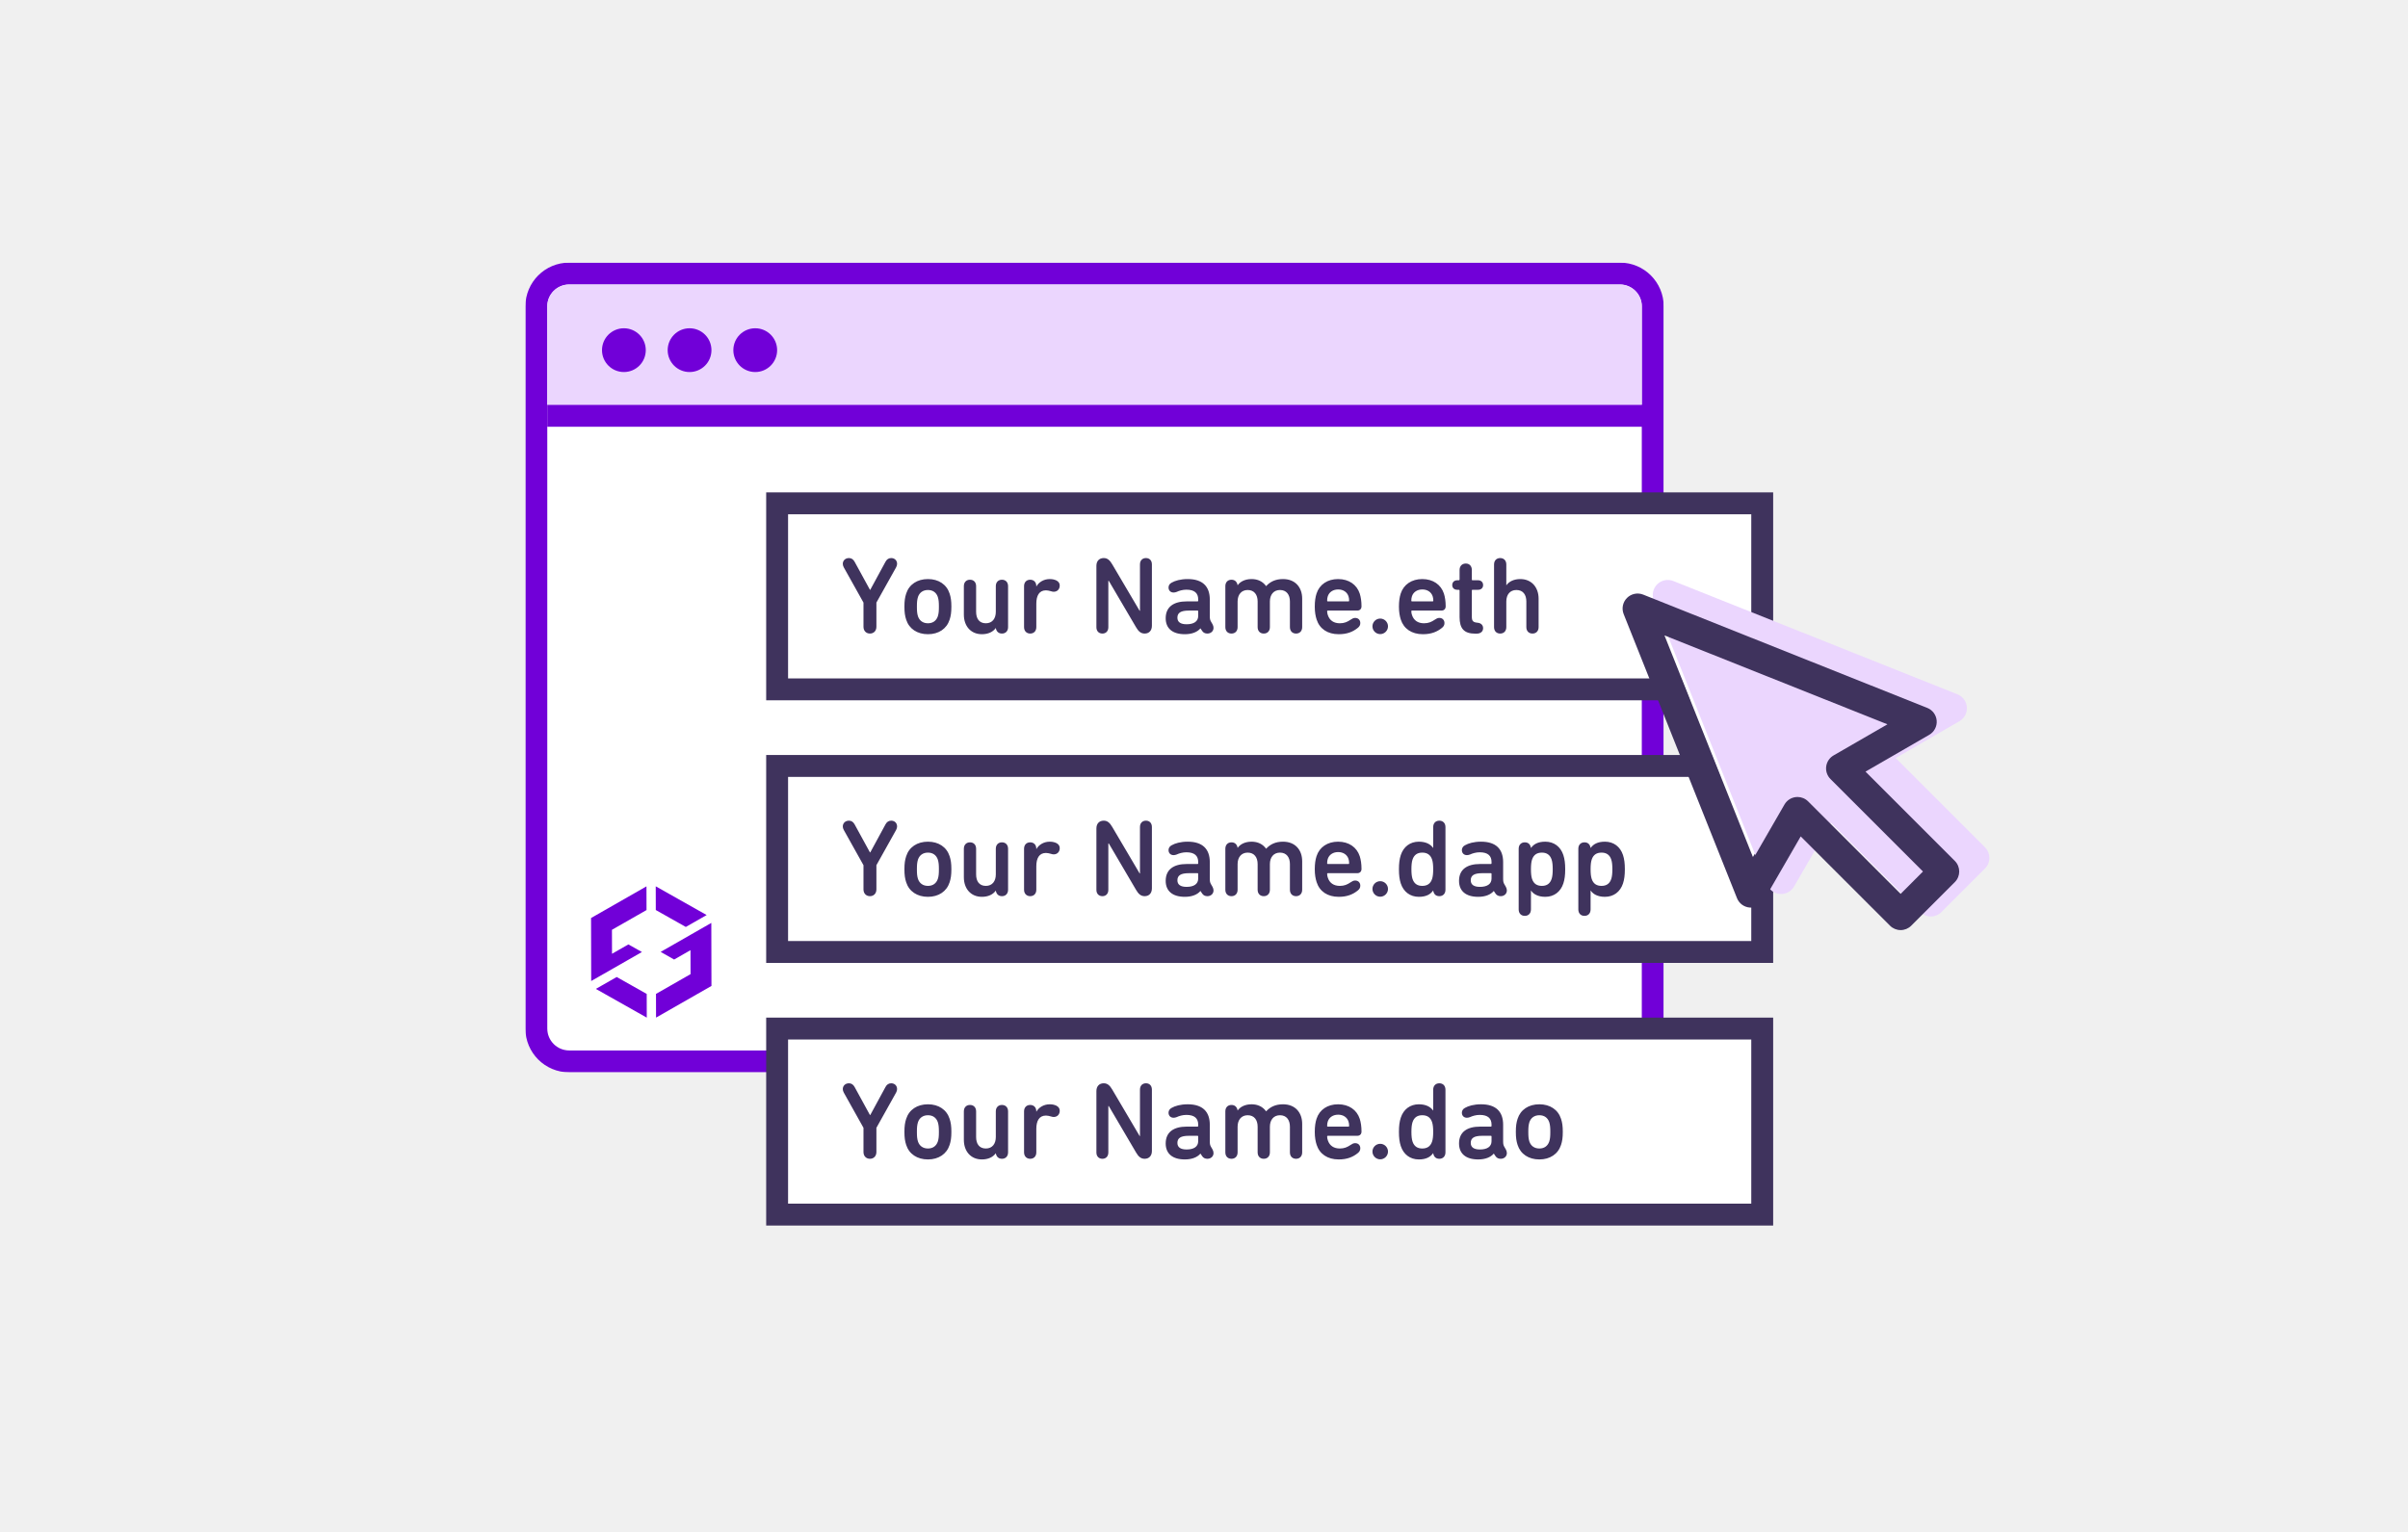
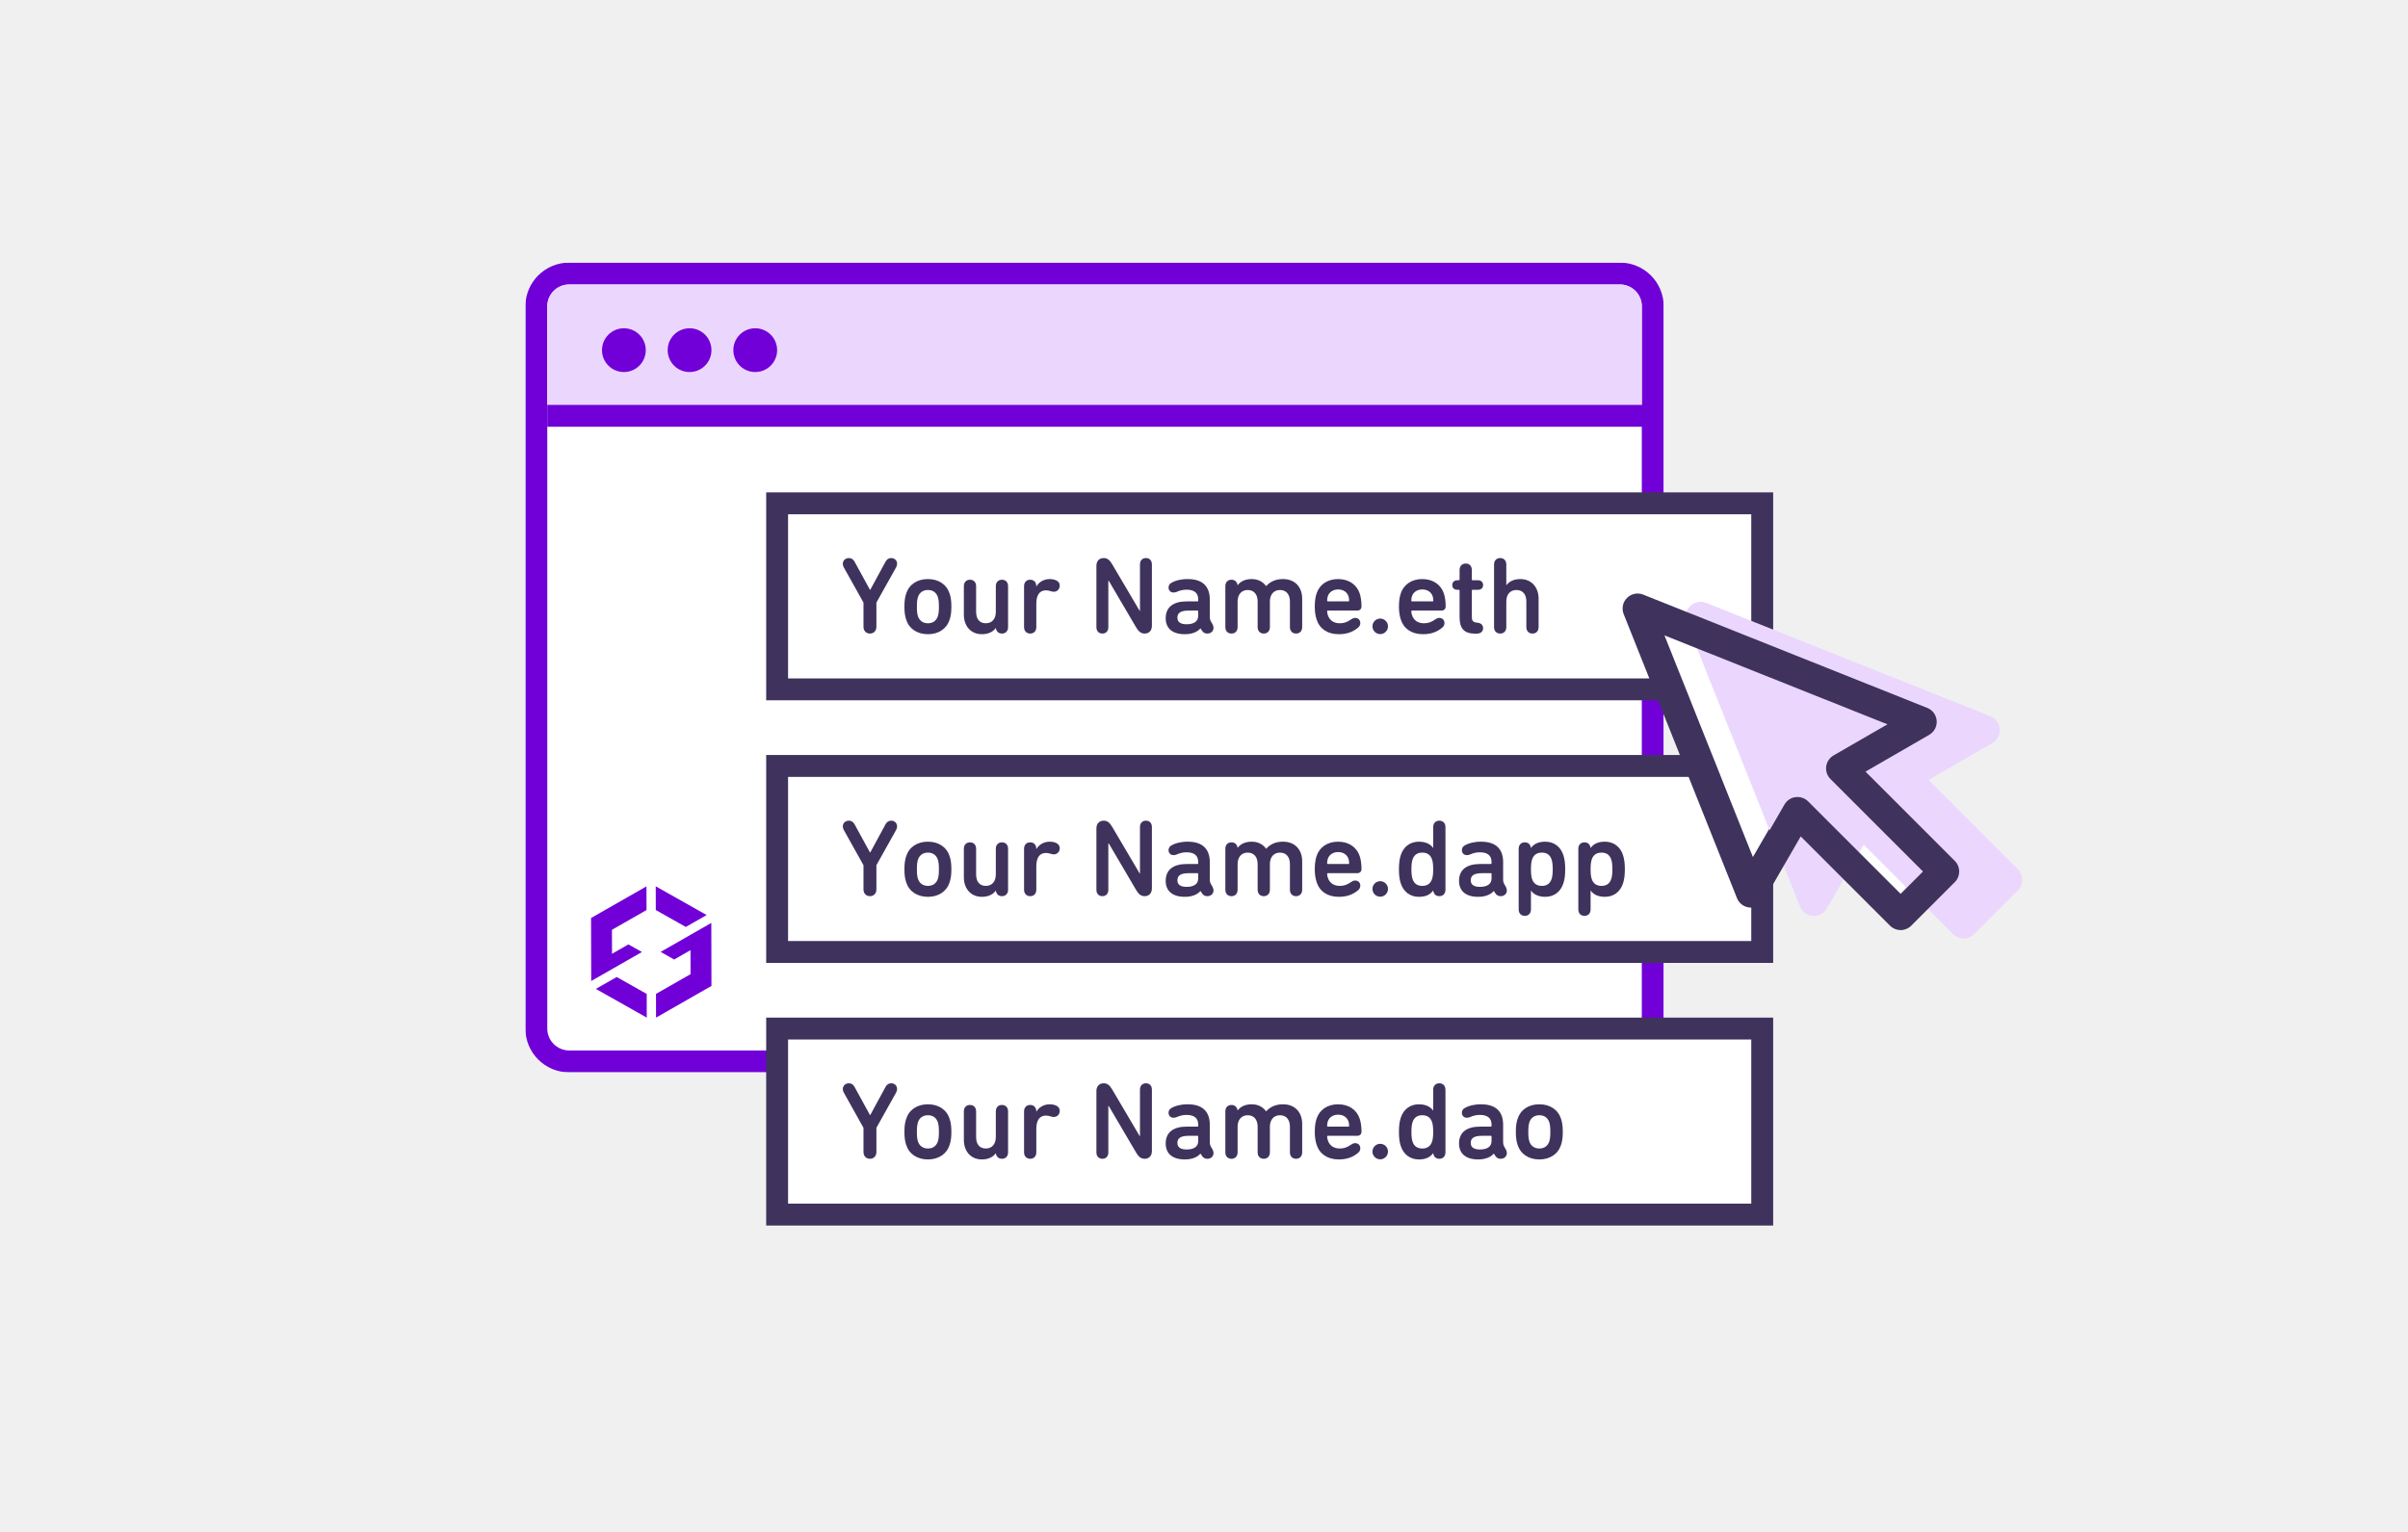
<svg xmlns="http://www.w3.org/2000/svg" xmlns:xlink="http://www.w3.org/1999/xlink" width="220px" height="140px" viewBox="0 0 220 140" version="1.1">
  <defs>
    <rect id="path-1" x="50" y="26" width="100" height="70" rx="2" />
    <mask id="mask-2" maskContentUnits="userSpaceOnUse" maskUnits="objectBoundingBox" x="-2" y="-2" width="104" height="74">
      <rect x="48" y="24" width="104" height="74" fill="white" />
      <use xlink:href="#path-1" fill="black" />
    </mask>
    <rect id="path-3" x="70" y="45" width="92" height="19" />
    <mask id="mask-4" maskContentUnits="userSpaceOnUse" maskUnits="objectBoundingBox" x="0" y="0" width="92" height="19" fill="white">
      <use xlink:href="#path-3" />
    </mask>
    <rect id="path-5" x="70" y="69" width="92" height="19" />
    <mask id="mask-6" maskContentUnits="userSpaceOnUse" maskUnits="objectBoundingBox" x="0" y="0" width="92" height="19" fill="white">
      <use xlink:href="#path-5" />
    </mask>
    <rect id="path-7" x="70" y="93" width="92" height="19" />
    <mask id="mask-8" maskContentUnits="userSpaceOnUse" maskUnits="objectBoundingBox" x="0" y="0" width="92" height="19" fill="white">
      <use xlink:href="#path-7" />
    </mask>
  </defs>
  <g id="logo" stroke="none" stroke-width="1" fill="none" fill-rule="evenodd">
    <g id="work6">
      <g id="Rectangle-14">
        <use fill="#FFFFFF" fill-rule="evenodd" xlink:href="#path-1" />
        <use stroke="#7100D8" mask="url(#mask-2)" stroke-width="4" xlink:href="#path-1" />
      </g>
      <path d="M50,27.992 C50,26.892 50.895,26 51.998,26 L148.002,26 C149.106,26 150,26.9 150,27.992 L150,37 L50,37 L50,27.992 Z" id="Rectangle-15" fill="#EBD6FE" />
      <rect id="Rectangle" fill="#7100D8" x="50" y="37" width="101" height="2" />
      <path d="M57,34 C55.895,34 55,33.105 55,32 C55,30.895 55.895,30 57,30 C58.105,30 59,30.895 59,32 C59,33.105 58.105,34 57,34 Z M63,34 C61.895,34 61,33.105 61,32 C61,30.895 61.895,30 63,30 C64.105,30 65,30.895 65,32 C65,33.105 64.105,34 63,34 Z M69,34 C67.895,34 67,33.105 67,32 C67,30.895 67.895,30 69,30 C70.105,30 71,30.895 71,32 C71,33.105 70.105,34 69,34 Z" id="Combined-Shape" fill="#7100D8" />
      <use id="Rectangle-16" stroke="#3F335D" mask="url(#mask-4)" stroke-width="4" fill="#FFFFFF" xlink:href="#path-3" />
      <use id="Rectangle-16" stroke="#3F335D" mask="url(#mask-6)" stroke-width="4" fill="#FFFFFF" xlink:href="#path-5" />
      <use id="Rectangle-16" stroke="#3F335D" mask="url(#mask-8)" stroke-width="4" fill="#FFFFFF" xlink:href="#path-7" />
      <path d="M79.48,81.9 C79.82,81.9 80.07,81.66 80.07,81.28 L80.07,79.07 L81.87,75.85 C81.93,75.74 81.96,75.63 81.96,75.53 C81.96,75.22 81.74,75 81.42,75 C81.2,75 81.02,75.11 80.9,75.34 L79.51,77.9 L79.48,77.9 L78.08,75.34 C77.96,75.12 77.79,75 77.56,75 C77.24,75 77,75.22 77,75.53 C77,75.63 77.03,75.74 77.09,75.85 L78.89,79.07 L78.89,81.28 C78.89,81.66 79.14,81.9 79.48,81.9 Z M84.78,81.96 C83.8,81.96 83.06,81.47 82.79,80.63 C82.68,80.29 82.63,79.97 82.63,79.44 C82.63,78.91 82.68,78.59 82.79,78.25 C83.06,77.41 83.8,76.92 84.78,76.92 C85.75,76.92 86.49,77.41 86.76,78.25 C86.87,78.59 86.92,78.91 86.92,79.44 C86.92,79.97 86.87,80.29 86.76,80.63 C86.49,81.47 85.75,81.96 84.78,81.96 Z M84.78,80.96 C85.23,80.96 85.54,80.73 85.68,80.33 C85.76,80.08 85.78,79.85 85.78,79.44 C85.78,79.03 85.76,78.81 85.68,78.55 C85.54,78.15 85.23,77.92 84.78,77.92 C84.33,77.92 84.01,78.15 83.87,78.55 C83.79,78.81 83.77,79.03 83.77,79.44 C83.77,79.85 83.79,80.08 83.87,80.33 C84.01,80.73 84.33,80.96 84.78,80.96 Z M91.54,81.9 C91.87,81.9 92.1,81.68 92.1,81.31 L92.1,77.57 C92.1,77.2 91.87,76.98 91.54,76.98 C91.21,76.98 90.98,77.2 90.98,77.57 L90.98,79.91 C90.98,80.53 90.66,80.96 90.07,80.96 C89.46,80.96 89.18,80.53 89.18,79.91 L89.18,77.57 C89.18,77.2 88.95,76.98 88.62,76.98 C88.29,76.98 88.06,77.2 88.06,77.57 L88.06,80.17 C88.06,81.2 88.68,81.96 89.71,81.96 C90.28,81.96 90.72,81.75 90.97,81.4 L90.98,81.4 C91.03,81.69 91.21,81.9 91.54,81.9 Z M94.68,77.59 L94.69,77.59 C94.9,77.22 95.34,76.92 95.91,76.92 C96.18,76.92 96.37,76.98 96.52,77.05 C96.73,77.16 96.82,77.32 96.82,77.51 C96.82,77.84 96.6,78.08 96.27,78.08 C96.19,78.08 96.1,78.06 96.01,78.03 C95.87,77.99 95.71,77.95 95.56,77.95 C94.94,77.95 94.68,78.44 94.68,79.17 L94.68,81.31 C94.68,81.68 94.45,81.9 94.12,81.9 C93.8,81.9 93.56,81.68 93.56,81.31 L93.56,77.57 C93.56,77.2 93.79,76.98 94.12,76.98 C94.45,76.98 94.68,77.2 94.68,77.57 L94.68,77.59 Z M100.17,81.32 C100.17,81.69 100.4,81.9 100.72,81.9 C101.03,81.9 101.26,81.69 101.26,81.32 L101.26,77.08 L101.3,77.08 L103.79,81.32 C104.01,81.7 104.23,81.9 104.58,81.9 C104.98,81.9 105.24,81.63 105.24,81.19 L105.24,75.58 C105.24,75.21 105.01,75 104.7,75 C104.38,75 104.15,75.21 104.15,75.58 L104.15,79.82 L104.12,79.82 L101.62,75.58 C101.4,75.2 101.18,75 100.84,75 C100.43,75 100.17,75.27 100.17,75.71 L100.17,81.32 Z M110.78,81.05 C110.84,81.16 110.87,81.27 110.87,81.38 C110.87,81.68 110.63,81.9 110.31,81.9 C110.11,81.9 109.95,81.83 109.84,81.67 L109.68,81.43 L109.67,81.43 C109.39,81.76 108.9,81.96 108.25,81.96 C107.11,81.96 106.5,81.42 106.5,80.5 C106.5,79.46 107.23,78.96 108.42,78.96 L109.41,78.96 C109.45,78.96 109.47,78.94 109.47,78.9 L109.47,78.78 C109.47,78.22 109.15,77.89 108.39,77.89 C108.05,77.89 107.72,77.99 107.51,78.09 C107.41,78.13 107.31,78.15 107.22,78.15 C106.95,78.15 106.76,77.97 106.76,77.69 C106.76,77.53 106.84,77.35 107.04,77.25 C107.35,77.07 107.85,76.92 108.51,76.92 C109.88,76.92 110.53,77.6 110.53,78.79 L110.53,80.31 C110.53,80.56 110.56,80.66 110.63,80.79 L110.78,81.05 Z M108.41,81.05 C109.06,81.05 109.47,80.8 109.47,80.29 L109.47,79.86 C109.47,79.82 109.45,79.8 109.41,79.8 L108.61,79.8 C107.87,79.8 107.57,80.01 107.57,80.45 C107.57,80.85 107.86,81.05 108.41,81.05 Z M111.95,81.31 C111.95,81.68 112.18,81.9 112.51,81.9 C112.84,81.9 113.07,81.68 113.07,81.31 L113.07,78.97 C113.07,78.35 113.41,77.92 113.99,77.92 C114.59,77.92 114.9,78.35 114.9,78.97 L114.9,81.31 C114.9,81.68 115.13,81.9 115.46,81.9 C115.79,81.9 116.02,81.68 116.02,81.31 L116.02,78.97 C116.02,78.35 116.36,77.92 116.94,77.92 C117.54,77.92 117.85,78.35 117.85,78.97 L117.85,81.31 C117.85,81.68 118.08,81.9 118.41,81.9 C118.74,81.9 118.97,81.68 118.97,81.31 L118.97,78.71 C118.97,77.68 118.34,76.92 117.22,76.92 C116.53,76.92 116.05,77.16 115.68,77.56 L115.67,77.56 C115.38,77.15 114.92,76.92 114.35,76.92 C113.71,76.92 113.29,77.18 113.08,77.48 L113.07,77.48 C113.02,77.19 112.84,76.98 112.51,76.98 C112.18,76.98 111.95,77.2 111.95,77.57 L111.95,81.31 Z M122.31,81.96 C121.28,81.96 120.56,81.46 120.29,80.62 C120.19,80.31 120.12,79.94 120.12,79.44 C120.12,78.94 120.18,78.56 120.28,78.25 C120.55,77.41 121.29,76.92 122.25,76.92 C123.24,76.92 123.96,77.43 124.23,78.25 C124.33,78.57 124.39,78.95 124.39,79.41 C124.39,79.64 124.25,79.8 124,79.8 L121.31,79.8 C121.27,79.8 121.25,79.82 121.25,79.86 C121.25,80 121.28,80.12 121.32,80.23 C121.48,80.7 121.86,80.96 122.41,80.96 C122.82,80.96 123.09,80.84 123.4,80.63 C123.53,80.54 123.66,80.47 123.81,80.47 C124.1,80.47 124.28,80.67 124.28,80.94 C124.28,81.13 124.2,81.26 124.05,81.38 C123.62,81.73 123.09,81.96 122.31,81.96 Z M123.26,78.9 C123.26,78.73 123.24,78.61 123.2,78.49 C123.07,78.1 122.71,77.87 122.26,77.87 C121.8,77.87 121.44,78.1 121.31,78.49 C121.27,78.61 121.25,78.73 121.25,78.9 C121.25,78.94 121.27,78.96 121.31,78.96 L123.2,78.96 C123.24,78.96 123.26,78.94 123.26,78.9 Z M125.39,81.24 C125.39,81.63 125.71,81.95 126.1,81.95 C126.49,81.95 126.81,81.63 126.81,81.24 C126.81,80.85 126.49,80.53 126.1,80.53 C125.71,80.53 125.39,80.85 125.39,81.24 Z M131.5,75 C131.83,75 132.06,75.22 132.06,75.59 L132.06,81.31 C132.06,81.68 131.83,81.9 131.5,81.9 C131.17,81.9 130.99,81.7 130.94,81.39 L130.93,81.39 C130.7,81.72 130.31,81.96 129.63,81.96 C128.83,81.96 128.23,81.5 127.98,80.74 C127.86,80.37 127.81,79.98 127.81,79.44 C127.81,78.9 127.86,78.51 127.98,78.14 C128.23,77.38 128.83,76.92 129.63,76.92 C130.31,76.92 130.72,77.18 130.93,77.49 L130.94,77.49 L130.94,75.59 C130.94,75.22 131.17,75 131.5,75 Z M129.94,77.92 C129.52,77.92 129.2,78.1 129.05,78.56 C128.98,78.77 128.95,79.06 128.95,79.44 C128.95,79.82 128.98,80.11 129.05,80.32 C129.2,80.78 129.52,80.96 129.94,80.96 C130.37,80.96 130.69,80.78 130.84,80.32 C130.91,80.11 130.94,79.82 130.94,79.44 C130.94,79.06 130.91,78.77 130.84,78.56 C130.69,78.1 130.37,77.92 129.94,77.92 Z M137.58,81.05 C137.64,81.16 137.67,81.27 137.67,81.38 C137.67,81.68 137.43,81.9 137.11,81.9 C136.91,81.9 136.75,81.83 136.64,81.67 L136.48,81.43 L136.47,81.43 C136.19,81.76 135.7,81.96 135.05,81.96 C133.91,81.96 133.3,81.42 133.3,80.5 C133.3,79.46 134.03,78.96 135.22,78.96 L136.21,78.96 C136.25,78.96 136.27,78.94 136.27,78.9 L136.27,78.78 C136.27,78.22 135.95,77.89 135.19,77.89 C134.85,77.89 134.52,77.99 134.31,78.09 C134.21,78.13 134.11,78.15 134.02,78.15 C133.75,78.15 133.56,77.97 133.56,77.69 C133.56,77.53 133.64,77.35 133.84,77.25 C134.15,77.07 134.65,76.92 135.31,76.92 C136.68,76.92 137.33,77.6 137.33,78.79 L137.33,80.31 C137.33,80.56 137.36,80.66 137.43,80.79 L137.58,81.05 Z M135.21,81.05 C135.86,81.05 136.27,80.8 136.27,80.29 L136.27,79.86 C136.27,79.82 136.25,79.8 136.21,79.8 L135.41,79.8 C134.67,79.8 134.37,80.01 134.37,80.45 C134.37,80.85 134.66,81.05 135.21,81.05 Z M139.31,83.7 C138.98,83.7 138.75,83.48 138.75,83.11 L138.75,77.57 C138.75,77.2 138.98,76.98 139.31,76.98 C139.64,76.98 139.82,77.18 139.87,77.49 L139.88,77.49 C140.11,77.16 140.5,76.92 141.18,76.92 C141.98,76.92 142.58,77.38 142.83,78.14 C142.95,78.51 143,78.9 143,79.44 C143,79.98 142.95,80.37 142.83,80.74 C142.58,81.5 141.98,81.96 141.18,81.96 C140.5,81.96 140.09,81.7 139.88,81.39 L139.87,81.39 L139.87,83.11 C139.87,83.48 139.64,83.7 139.31,83.7 Z M140.87,80.96 C141.29,80.96 141.61,80.78 141.76,80.32 C141.83,80.11 141.86,79.82 141.86,79.44 C141.86,79.06 141.83,78.77 141.76,78.56 C141.61,78.1 141.29,77.92 140.87,77.92 C140.44,77.92 140.12,78.1 139.97,78.56 C139.9,78.77 139.87,79.06 139.87,79.44 C139.87,79.82 139.9,80.11 139.97,80.32 C140.12,80.78 140.44,80.96 140.87,80.96 Z M144.76,83.7 C144.43,83.7 144.2,83.48 144.2,83.11 L144.2,77.57 C144.2,77.2 144.43,76.98 144.76,76.98 C145.09,76.98 145.27,77.18 145.32,77.49 L145.33,77.49 C145.56,77.16 145.95,76.92 146.63,76.92 C147.43,76.92 148.03,77.38 148.28,78.14 C148.4,78.51 148.45,78.9 148.45,79.44 C148.45,79.98 148.4,80.37 148.28,80.74 C148.03,81.5 147.43,81.96 146.63,81.96 C145.95,81.96 145.54,81.7 145.33,81.39 L145.32,81.39 L145.32,83.11 C145.32,83.48 145.09,83.7 144.76,83.7 Z M146.32,80.96 C146.74,80.96 147.06,80.78 147.21,80.32 C147.28,80.11 147.31,79.82 147.31,79.44 C147.31,79.06 147.28,78.77 147.21,78.56 C147.06,78.1 146.74,77.92 146.32,77.92 C145.89,77.92 145.57,78.1 145.42,78.56 C145.35,78.77 145.32,79.06 145.32,79.44 C145.32,79.82 145.35,80.11 145.42,80.32 C145.57,80.78 145.89,80.96 146.32,80.96 Z" id="Your-Name.dapp" fill="#3F335D" />
      <path d="M79.48,57.9 C79.82,57.9 80.07,57.66 80.07,57.28 L80.07,55.07 L81.87,51.85 C81.93,51.74 81.96,51.63 81.96,51.53 C81.96,51.22 81.74,51 81.42,51 C81.2,51 81.02,51.11 80.9,51.34 L79.51,53.9 L79.48,53.9 L78.08,51.34 C77.96,51.12 77.79,51 77.56,51 C77.24,51 77,51.22 77,51.53 C77,51.63 77.03,51.74 77.09,51.85 L78.89,55.07 L78.89,57.28 C78.89,57.66 79.14,57.9 79.48,57.9 Z M84.78,57.96 C83.8,57.96 83.06,57.47 82.79,56.63 C82.68,56.29 82.63,55.97 82.63,55.44 C82.63,54.91 82.68,54.59 82.79,54.25 C83.06,53.41 83.8,52.92 84.78,52.92 C85.75,52.92 86.49,53.41 86.76,54.25 C86.87,54.59 86.92,54.91 86.92,55.44 C86.92,55.97 86.87,56.29 86.76,56.63 C86.49,57.47 85.75,57.96 84.78,57.96 Z M84.78,56.96 C85.23,56.96 85.54,56.73 85.68,56.33 C85.76,56.08 85.78,55.85 85.78,55.44 C85.78,55.03 85.76,54.81 85.68,54.55 C85.54,54.15 85.23,53.92 84.78,53.92 C84.33,53.92 84.01,54.15 83.87,54.55 C83.79,54.81 83.77,55.03 83.77,55.44 C83.77,55.85 83.79,56.08 83.87,56.33 C84.01,56.73 84.33,56.96 84.78,56.96 Z M91.54,57.9 C91.87,57.9 92.1,57.68 92.1,57.31 L92.1,53.57 C92.1,53.2 91.87,52.98 91.54,52.98 C91.21,52.98 90.98,53.2 90.98,53.57 L90.98,55.91 C90.98,56.53 90.66,56.96 90.07,56.96 C89.46,56.96 89.18,56.53 89.18,55.91 L89.18,53.57 C89.18,53.2 88.95,52.98 88.62,52.98 C88.29,52.98 88.06,53.2 88.06,53.57 L88.06,56.17 C88.06,57.2 88.68,57.96 89.71,57.96 C90.28,57.96 90.72,57.75 90.97,57.4 L90.98,57.4 C91.03,57.69 91.21,57.9 91.54,57.9 Z M94.68,53.59 L94.69,53.59 C94.9,53.22 95.34,52.92 95.91,52.92 C96.18,52.92 96.37,52.98 96.52,53.05 C96.73,53.16 96.82,53.32 96.82,53.51 C96.82,53.84 96.6,54.08 96.27,54.08 C96.19,54.08 96.1,54.06 96.01,54.03 C95.87,53.99 95.71,53.95 95.56,53.95 C94.94,53.95 94.68,54.44 94.68,55.17 L94.68,57.31 C94.68,57.68 94.45,57.9 94.12,57.9 C93.8,57.9 93.56,57.68 93.56,57.31 L93.56,53.57 C93.56,53.2 93.79,52.98 94.12,52.98 C94.45,52.98 94.68,53.2 94.68,53.57 L94.68,53.59 Z M100.17,57.32 C100.17,57.69 100.4,57.9 100.72,57.9 C101.03,57.9 101.26,57.69 101.26,57.32 L101.26,53.08 L101.3,53.08 L103.79,57.32 C104.01,57.7 104.23,57.9 104.58,57.9 C104.98,57.9 105.24,57.63 105.24,57.19 L105.24,51.58 C105.24,51.21 105.01,51 104.7,51 C104.38,51 104.15,51.21 104.15,51.58 L104.15,55.82 L104.12,55.82 L101.62,51.58 C101.4,51.2 101.18,51 100.84,51 C100.43,51 100.17,51.27 100.17,51.71 L100.17,57.32 Z M110.78,57.05 C110.84,57.16 110.87,57.27 110.87,57.38 C110.87,57.68 110.63,57.9 110.31,57.9 C110.11,57.9 109.95,57.83 109.84,57.67 L109.68,57.43 L109.67,57.43 C109.39,57.76 108.9,57.96 108.25,57.96 C107.11,57.96 106.5,57.42 106.5,56.5 C106.5,55.46 107.23,54.96 108.42,54.96 L109.41,54.96 C109.45,54.96 109.47,54.94 109.47,54.9 L109.47,54.78 C109.47,54.22 109.15,53.89 108.39,53.89 C108.05,53.89 107.72,53.99 107.51,54.09 C107.41,54.13 107.31,54.15 107.22,54.15 C106.95,54.15 106.76,53.97 106.76,53.69 C106.76,53.53 106.84,53.35 107.04,53.25 C107.35,53.07 107.85,52.92 108.51,52.92 C109.88,52.92 110.53,53.6 110.53,54.79 L110.53,56.31 C110.53,56.56 110.56,56.66 110.63,56.79 L110.78,57.05 Z M108.41,57.05 C109.06,57.05 109.47,56.8 109.47,56.29 L109.47,55.86 C109.47,55.82 109.45,55.8 109.41,55.8 L108.61,55.8 C107.87,55.8 107.57,56.01 107.57,56.45 C107.57,56.85 107.86,57.05 108.41,57.05 Z M111.95,57.31 C111.95,57.68 112.18,57.9 112.51,57.9 C112.84,57.9 113.07,57.68 113.07,57.31 L113.07,54.97 C113.07,54.35 113.41,53.92 113.99,53.92 C114.59,53.92 114.9,54.35 114.9,54.97 L114.9,57.31 C114.9,57.68 115.13,57.9 115.46,57.9 C115.79,57.9 116.02,57.68 116.02,57.31 L116.02,54.97 C116.02,54.35 116.36,53.92 116.94,53.92 C117.54,53.92 117.85,54.35 117.85,54.97 L117.85,57.31 C117.85,57.68 118.08,57.9 118.41,57.9 C118.74,57.9 118.97,57.68 118.97,57.31 L118.97,54.71 C118.97,53.68 118.34,52.92 117.22,52.92 C116.53,52.92 116.05,53.16 115.68,53.56 L115.67,53.56 C115.38,53.15 114.92,52.92 114.35,52.92 C113.71,52.92 113.29,53.18 113.08,53.48 L113.07,53.48 C113.02,53.19 112.84,52.98 112.51,52.98 C112.18,52.98 111.95,53.2 111.95,53.57 L111.95,57.31 Z M122.31,57.96 C121.28,57.96 120.56,57.46 120.29,56.62 C120.19,56.31 120.12,55.94 120.12,55.44 C120.12,54.94 120.18,54.56 120.28,54.25 C120.55,53.41 121.29,52.92 122.25,52.92 C123.24,52.92 123.96,53.43 124.23,54.25 C124.33,54.57 124.39,54.95 124.39,55.41 C124.39,55.64 124.25,55.8 124,55.8 L121.31,55.8 C121.27,55.8 121.25,55.82 121.25,55.86 C121.25,56 121.28,56.12 121.32,56.23 C121.48,56.7 121.86,56.96 122.41,56.96 C122.82,56.96 123.09,56.84 123.4,56.63 C123.53,56.54 123.66,56.47 123.81,56.47 C124.1,56.47 124.28,56.67 124.28,56.94 C124.28,57.13 124.2,57.26 124.05,57.38 C123.62,57.73 123.09,57.96 122.31,57.96 Z M123.26,54.9 C123.26,54.73 123.24,54.61 123.2,54.49 C123.07,54.1 122.71,53.87 122.26,53.87 C121.8,53.87 121.44,54.1 121.31,54.49 C121.27,54.61 121.25,54.73 121.25,54.9 C121.25,54.94 121.27,54.96 121.31,54.96 L123.2,54.96 C123.24,54.96 123.26,54.94 123.26,54.9 Z M125.39,57.24 C125.39,57.63 125.71,57.95 126.1,57.95 C126.49,57.95 126.81,57.63 126.81,57.24 C126.81,56.85 126.49,56.53 126.1,56.53 C125.71,56.53 125.39,56.85 125.39,57.24 Z M130,57.96 C128.97,57.96 128.25,57.46 127.98,56.62 C127.88,56.31 127.81,55.94 127.81,55.44 C127.81,54.94 127.87,54.56 127.97,54.25 C128.24,53.41 128.98,52.92 129.94,52.92 C130.93,52.92 131.65,53.43 131.92,54.25 C132.02,54.57 132.08,54.95 132.08,55.41 C132.08,55.64 131.94,55.8 131.69,55.8 L129,55.8 C128.96,55.8 128.94,55.82 128.94,55.86 C128.94,56 128.97,56.12 129.01,56.23 C129.17,56.7 129.55,56.96 130.1,56.96 C130.51,56.96 130.78,56.84 131.09,56.63 C131.22,56.54 131.35,56.47 131.5,56.47 C131.79,56.47 131.97,56.67 131.97,56.94 C131.97,57.13 131.89,57.26 131.74,57.38 C131.31,57.73 130.78,57.96 130,57.96 Z M130.95,54.9 C130.95,54.73 130.93,54.61 130.89,54.49 C130.76,54.1 130.4,53.87 129.95,53.87 C129.49,53.87 129.13,54.1 129,54.49 C128.96,54.61 128.94,54.73 128.94,54.9 C128.94,54.94 128.96,54.96 129,54.96 L130.89,54.96 C130.93,54.96 130.95,54.94 130.95,54.9 Z M133.28,53.9 C133.32,53.9 133.35,53.92 133.35,53.96 L133.35,56.39 C133.35,57.44 133.75,57.91 134.8,57.91 L134.89,57.91 C135.3,57.91 135.5,57.69 135.5,57.41 C135.5,57.16 135.34,56.94 134.99,56.91 C134.58,56.87 134.47,56.75 134.47,56.36 L134.47,53.96 C134.47,53.92 134.49,53.9 134.53,53.9 L135.04,53.9 C135.32,53.9 135.5,53.73 135.5,53.47 C135.5,53.21 135.32,53.03 135.04,53.03 L134.53,53.03 C134.49,53.03 134.47,53.01 134.47,52.97 L134.47,52.09 C134.47,51.72 134.24,51.5 133.92,51.5 C133.59,51.5 133.35,51.72 133.35,52.09 L133.35,52.97 C133.35,53.01 133.32,53.03 133.28,53.03 L133.14,53.03 C132.86,53.03 132.68,53.21 132.68,53.47 C132.68,53.73 132.86,53.9 133.14,53.9 L133.28,53.9 Z M140.01,57.9 C140.34,57.9 140.57,57.68 140.57,57.31 L140.57,54.71 C140.57,53.68 139.93,52.92 138.9,52.92 C138.33,52.92 137.88,53.13 137.63,53.48 L137.62,53.48 L137.62,51.59 C137.62,51.22 137.39,51 137.06,51 C136.73,51 136.5,51.22 136.5,51.59 L136.5,57.31 C136.5,57.68 136.73,57.9 137.06,57.9 C137.39,57.9 137.62,57.68 137.62,57.31 L137.62,54.97 C137.62,54.35 137.95,53.92 138.54,53.92 C139.15,53.92 139.45,54.35 139.45,54.97 L139.45,57.31 C139.45,57.68 139.68,57.9 140.01,57.9 Z" id="Your-Name.eth" fill="#3F335D" />
      <path d="M79.48,105.9 C79.82,105.9 80.07,105.66 80.07,105.28 L80.07,103.07 L81.87,99.85 C81.93,99.74 81.96,99.63 81.96,99.53 C81.96,99.22 81.74,99 81.42,99 C81.2,99 81.02,99.11 80.9,99.34 L79.51,101.9 L79.48,101.9 L78.08,99.34 C77.96,99.12 77.79,99 77.56,99 C77.24,99 77,99.22 77,99.53 C77,99.63 77.03,99.74 77.09,99.85 L78.89,103.07 L78.89,105.28 C78.89,105.66 79.14,105.9 79.48,105.9 Z M84.78,105.96 C83.8,105.96 83.06,105.47 82.79,104.63 C82.68,104.29 82.63,103.97 82.63,103.44 C82.63,102.91 82.68,102.59 82.79,102.25 C83.06,101.41 83.8,100.92 84.78,100.92 C85.75,100.92 86.49,101.41 86.76,102.25 C86.87,102.59 86.92,102.91 86.92,103.44 C86.92,103.97 86.87,104.29 86.76,104.63 C86.49,105.47 85.75,105.96 84.78,105.96 Z M84.78,104.96 C85.23,104.96 85.54,104.73 85.68,104.33 C85.76,104.08 85.78,103.85 85.78,103.44 C85.78,103.03 85.76,102.81 85.68,102.55 C85.54,102.15 85.23,101.92 84.78,101.92 C84.33,101.92 84.01,102.15 83.87,102.55 C83.79,102.81 83.77,103.03 83.77,103.44 C83.77,103.85 83.79,104.08 83.87,104.33 C84.01,104.73 84.33,104.96 84.78,104.96 Z M91.54,105.9 C91.87,105.9 92.1,105.68 92.1,105.31 L92.1,101.57 C92.1,101.2 91.87,100.98 91.54,100.98 C91.21,100.98 90.98,101.2 90.98,101.57 L90.98,103.91 C90.98,104.53 90.66,104.96 90.07,104.96 C89.46,104.96 89.18,104.53 89.18,103.91 L89.18,101.57 C89.18,101.2 88.95,100.98 88.62,100.98 C88.29,100.98 88.06,101.2 88.06,101.57 L88.06,104.17 C88.06,105.2 88.68,105.96 89.71,105.96 C90.28,105.96 90.72,105.75 90.97,105.4 L90.98,105.4 C91.03,105.69 91.21,105.9 91.54,105.9 Z M94.68,101.59 L94.69,101.59 C94.9,101.22 95.34,100.92 95.91,100.92 C96.18,100.92 96.37,100.98 96.52,101.05 C96.73,101.16 96.82,101.32 96.82,101.51 C96.82,101.84 96.6,102.08 96.27,102.08 C96.19,102.08 96.1,102.06 96.01,102.03 C95.87,101.99 95.71,101.95 95.56,101.95 C94.94,101.95 94.68,102.44 94.68,103.17 L94.68,105.31 C94.68,105.68 94.45,105.9 94.12,105.9 C93.8,105.9 93.56,105.68 93.56,105.31 L93.56,101.57 C93.56,101.2 93.79,100.98 94.12,100.98 C94.45,100.98 94.68,101.2 94.68,101.57 L94.68,101.59 Z M100.17,105.32 C100.17,105.69 100.4,105.9 100.72,105.9 C101.03,105.9 101.26,105.69 101.26,105.32 L101.26,101.08 L101.3,101.08 L103.79,105.32 C104.01,105.7 104.23,105.9 104.58,105.9 C104.98,105.9 105.24,105.63 105.24,105.19 L105.24,99.58 C105.24,99.21 105.01,99 104.7,99 C104.38,99 104.15,99.21 104.15,99.58 L104.15,103.82 L104.12,103.82 L101.62,99.58 C101.4,99.2 101.18,99 100.84,99 C100.43,99 100.17,99.27 100.17,99.71 L100.17,105.32 Z M110.78,105.05 C110.84,105.16 110.87,105.27 110.87,105.38 C110.87,105.68 110.63,105.9 110.31,105.9 C110.11,105.9 109.95,105.83 109.84,105.67 L109.68,105.43 L109.67,105.43 C109.39,105.76 108.9,105.96 108.25,105.96 C107.11,105.96 106.5,105.42 106.5,104.5 C106.5,103.46 107.23,102.96 108.42,102.96 L109.41,102.96 C109.45,102.96 109.47,102.94 109.47,102.9 L109.47,102.78 C109.47,102.22 109.15,101.89 108.39,101.89 C108.05,101.89 107.72,101.99 107.51,102.09 C107.41,102.13 107.31,102.15 107.22,102.15 C106.95,102.15 106.76,101.97 106.76,101.69 C106.76,101.53 106.84,101.35 107.04,101.25 C107.35,101.07 107.85,100.92 108.51,100.92 C109.88,100.92 110.53,101.6 110.53,102.79 L110.53,104.31 C110.53,104.56 110.56,104.66 110.63,104.79 L110.78,105.05 Z M108.41,105.05 C109.06,105.05 109.47,104.8 109.47,104.29 L109.47,103.86 C109.47,103.82 109.45,103.8 109.41,103.8 L108.61,103.8 C107.87,103.8 107.57,104.01 107.57,104.45 C107.57,104.85 107.86,105.05 108.41,105.05 Z M111.95,105.31 C111.95,105.68 112.18,105.9 112.51,105.9 C112.84,105.9 113.07,105.68 113.07,105.31 L113.07,102.97 C113.07,102.35 113.41,101.92 113.99,101.92 C114.59,101.92 114.9,102.35 114.9,102.97 L114.9,105.31 C114.9,105.68 115.13,105.9 115.46,105.9 C115.79,105.9 116.02,105.68 116.02,105.31 L116.02,102.97 C116.02,102.35 116.36,101.92 116.94,101.92 C117.54,101.92 117.85,102.35 117.85,102.97 L117.85,105.31 C117.85,105.68 118.08,105.9 118.41,105.9 C118.74,105.9 118.97,105.68 118.97,105.31 L118.97,102.71 C118.97,101.68 118.34,100.92 117.22,100.92 C116.53,100.92 116.05,101.16 115.68,101.56 L115.67,101.56 C115.38,101.15 114.92,100.92 114.35,100.92 C113.71,100.92 113.29,101.18 113.08,101.48 L113.07,101.48 C113.02,101.19 112.84,100.98 112.51,100.98 C112.18,100.98 111.95,101.2 111.95,101.57 L111.95,105.31 Z M122.31,105.96 C121.28,105.96 120.56,105.46 120.29,104.62 C120.19,104.31 120.12,103.94 120.12,103.44 C120.12,102.94 120.18,102.56 120.28,102.25 C120.55,101.41 121.29,100.92 122.25,100.92 C123.24,100.92 123.96,101.43 124.23,102.25 C124.33,102.57 124.39,102.95 124.39,103.41 C124.39,103.64 124.25,103.8 124,103.8 L121.31,103.8 C121.27,103.8 121.25,103.82 121.25,103.86 C121.25,104 121.28,104.12 121.32,104.23 C121.48,104.7 121.86,104.96 122.41,104.96 C122.82,104.96 123.09,104.84 123.4,104.63 C123.53,104.54 123.66,104.47 123.81,104.47 C124.1,104.47 124.28,104.67 124.28,104.94 C124.28,105.13 124.2,105.26 124.05,105.38 C123.62,105.73 123.09,105.96 122.31,105.96 Z M123.26,102.9 C123.26,102.73 123.24,102.61 123.2,102.49 C123.07,102.1 122.71,101.87 122.26,101.87 C121.8,101.87 121.44,102.1 121.31,102.49 C121.27,102.61 121.25,102.73 121.25,102.9 C121.25,102.94 121.27,102.96 121.31,102.96 L123.2,102.96 C123.24,102.96 123.26,102.94 123.26,102.9 Z M125.39,105.24 C125.39,105.63 125.71,105.95 126.1,105.95 C126.49,105.95 126.81,105.63 126.81,105.24 C126.81,104.85 126.49,104.53 126.1,104.53 C125.71,104.53 125.39,104.85 125.39,105.24 Z M131.5,99 C131.83,99 132.06,99.22 132.06,99.59 L132.06,105.31 C132.06,105.68 131.83,105.9 131.5,105.9 C131.17,105.9 130.99,105.7 130.94,105.39 L130.93,105.39 C130.7,105.72 130.31,105.96 129.63,105.96 C128.83,105.96 128.23,105.5 127.98,104.74 C127.86,104.37 127.81,103.98 127.81,103.44 C127.81,102.9 127.86,102.51 127.98,102.14 C128.23,101.38 128.83,100.92 129.63,100.92 C130.31,100.92 130.72,101.18 130.93,101.49 L130.94,101.49 L130.94,99.59 C130.94,99.22 131.17,99 131.5,99 Z M129.94,101.92 C129.52,101.92 129.2,102.1 129.05,102.56 C128.98,102.77 128.95,103.06 128.95,103.44 C128.95,103.82 128.98,104.11 129.05,104.32 C129.2,104.78 129.52,104.96 129.94,104.96 C130.37,104.96 130.69,104.78 130.84,104.32 C130.91,104.11 130.94,103.82 130.94,103.44 C130.94,103.06 130.91,102.77 130.84,102.56 C130.69,102.1 130.37,101.92 129.94,101.92 Z M137.58,105.05 C137.64,105.16 137.67,105.27 137.67,105.38 C137.67,105.68 137.43,105.9 137.11,105.9 C136.91,105.9 136.75,105.83 136.64,105.67 L136.48,105.43 L136.47,105.43 C136.19,105.76 135.7,105.96 135.05,105.96 C133.91,105.96 133.3,105.42 133.3,104.5 C133.3,103.46 134.03,102.96 135.22,102.96 L136.21,102.96 C136.25,102.96 136.27,102.94 136.27,102.9 L136.27,102.78 C136.27,102.22 135.95,101.89 135.19,101.89 C134.85,101.89 134.52,101.99 134.31,102.09 C134.21,102.13 134.11,102.15 134.02,102.15 C133.75,102.15 133.56,101.97 133.56,101.69 C133.56,101.53 133.64,101.35 133.84,101.25 C134.15,101.07 134.65,100.92 135.31,100.92 C136.68,100.92 137.33,101.6 137.33,102.79 L137.33,104.31 C137.33,104.56 137.36,104.66 137.43,104.79 L137.58,105.05 Z M135.21,105.05 C135.86,105.05 136.27,104.8 136.27,104.29 L136.27,103.86 C136.27,103.82 136.25,103.8 136.21,103.8 L135.41,103.8 C134.67,103.8 134.37,104.01 134.37,104.45 C134.37,104.85 134.66,105.05 135.21,105.05 Z M140.64,105.96 C139.66,105.96 138.92,105.47 138.65,104.63 C138.54,104.29 138.49,103.97 138.49,103.44 C138.49,102.91 138.54,102.59 138.65,102.25 C138.92,101.41 139.66,100.92 140.64,100.92 C141.61,100.92 142.35,101.41 142.62,102.25 C142.73,102.59 142.78,102.91 142.78,103.44 C142.78,103.97 142.73,104.29 142.62,104.63 C142.35,105.47 141.61,105.96 140.64,105.96 Z M140.64,104.96 C141.09,104.96 141.4,104.73 141.54,104.33 C141.62,104.08 141.64,103.85 141.64,103.44 C141.64,103.03 141.62,102.81 141.54,102.55 C141.4,102.15 141.09,101.92 140.64,101.92 C140.19,101.92 139.87,102.15 139.73,102.55 C139.65,102.81 139.63,103.03 139.63,103.44 C139.63,103.85 139.65,104.08 139.73,104.33 C139.87,104.73 140.19,104.96 140.64,104.96 Z" id="Your-Name.dao" fill="#3F335D" />
      <path d="M173.575,81.62 L165.122,73.167 C164.863,72.908 164.514,72.765 164.153,72.765 C164.093,72.765 164.034,72.769 163.974,72.777 C163.551,72.832 163.179,73.081 162.965,73.451 L160.124,78.371 L152,58 L172.369,66.125 L167.448,68.967 C167.079,69.18 166.83,69.553 166.774,69.976 C166.719,70.398 166.863,70.823 167.164,71.124 L175.617,79.577 L173.575,81.62 Z" id="Path" fill="#FFFFFF" />
-       <path d="M181.352,77.435 L173.193,69.275 L179.014,65.913 C179.469,65.65 179.734,65.151 179.696,64.627 C179.658,64.103 179.324,63.646 178.836,63.452 L152.879,53.098 C152.37,52.895 151.789,53.014 151.402,53.402 C151.014,53.789 150.895,54.37 151.098,54.879 L161.45,80.839 C161.645,81.327 162.101,81.661 162.625,81.699 C163.149,81.737 163.649,81.472 163.911,81.017 L167.273,75.196 L175.432,83.355 C175.689,83.613 176.038,83.757 176.402,83.757 C176.765,83.757 177.114,83.613 177.371,83.355 L181.352,79.374 C181.888,78.838 181.888,77.97 181.352,77.435 Z" id="Path" fill="#EBD6FE" />
+       <path d="M184.352,79.435 L176.193,71.275 L182.014,67.913 C182.469,67.65 182.734,67.151 182.696,66.627 C182.658,66.103 182.324,65.646 181.836,65.452 L155.879,55.098 C155.37,54.895 154.789,55.014 154.402,55.402 C154.014,55.789 153.895,56.37 154.098,56.879 L164.45,82.839 C164.645,83.327 165.101,83.661 165.625,83.699 C166.149,83.737 166.649,83.472 166.911,83.017 L170.273,77.196 L178.432,85.355 C178.689,85.613 179.038,85.757 179.402,85.757 C179.765,85.757 180.114,85.613 180.371,85.355 L184.352,81.374 C184.888,80.838 184.888,79.97 184.352,79.435 Z" id="Path" fill="#EBD6FE" />
      <g id="cursor" transform="translate(148, 54)" fill-rule="nonzero" fill="#3F335D">
        <path d="M30.596,24.677 L22.437,16.518 L28.258,13.155 C28.713,12.893 28.978,12.393 28.94,11.869 C28.902,11.345 28.569,10.889 28.081,10.695 L2.123,0.34 C1.614,0.137 1.033,0.257 0.646,0.644 C0.258,1.032 0.139,1.613 0.342,2.122 L10.695,28.082 C10.889,28.57 11.345,28.903 11.869,28.941 C12.393,28.979 12.893,28.714 13.155,28.259 L16.517,22.439 L24.676,30.598 C24.933,30.855 25.282,31 25.646,31 C26.009,31 26.358,30.855 26.615,30.598 L30.596,26.616 C31.132,26.081 31.132,25.213 30.596,24.677 Z M25.646,27.69 L17.193,19.237 C16.934,18.978 16.585,18.835 16.224,18.835 C16.164,18.835 16.104,18.839 16.045,18.847 C15.622,18.902 15.249,19.151 15.036,19.52 L12.195,24.441 L4.071,4.07 L24.44,12.195 L19.519,15.037 C19.15,15.25 18.901,15.623 18.845,16.046 C18.79,16.468 18.934,16.892 19.235,17.194 L27.688,25.647 L25.646,27.69 Z" id="Shape" />
      </g>
      <g id="Group-2" transform="translate(54, 81)" fill="#7100D8">
        <path d="M0,2.897 L5.063,0.003 L5.068,2.169 L1.909,3.974 L1.915,6.164 L3.412,5.309 L4.648,6.004 L3.285,6.783 L1.918,7.565 L1.918,7.566 L0.013,8.654 L0,2.897 Z M5.91,0 L10.561,2.625 L8.657,3.713 L5.915,2.166 L5.91,0 Z M0.438,9.375 L2.343,8.287 L5.085,9.834 L5.09,12 L0.438,9.375 Z M9.082,4.434 L10.987,3.345 L11,9.104 L5.938,11.998 L5.933,9.831 L9.091,8.026 L9.085,5.835 L7.589,6.691 L6.359,5.992 L9.082,4.435 L9.082,4.434 Z" id="Combined-Shape" />
      </g>
    </g>
  </g>
</svg>
